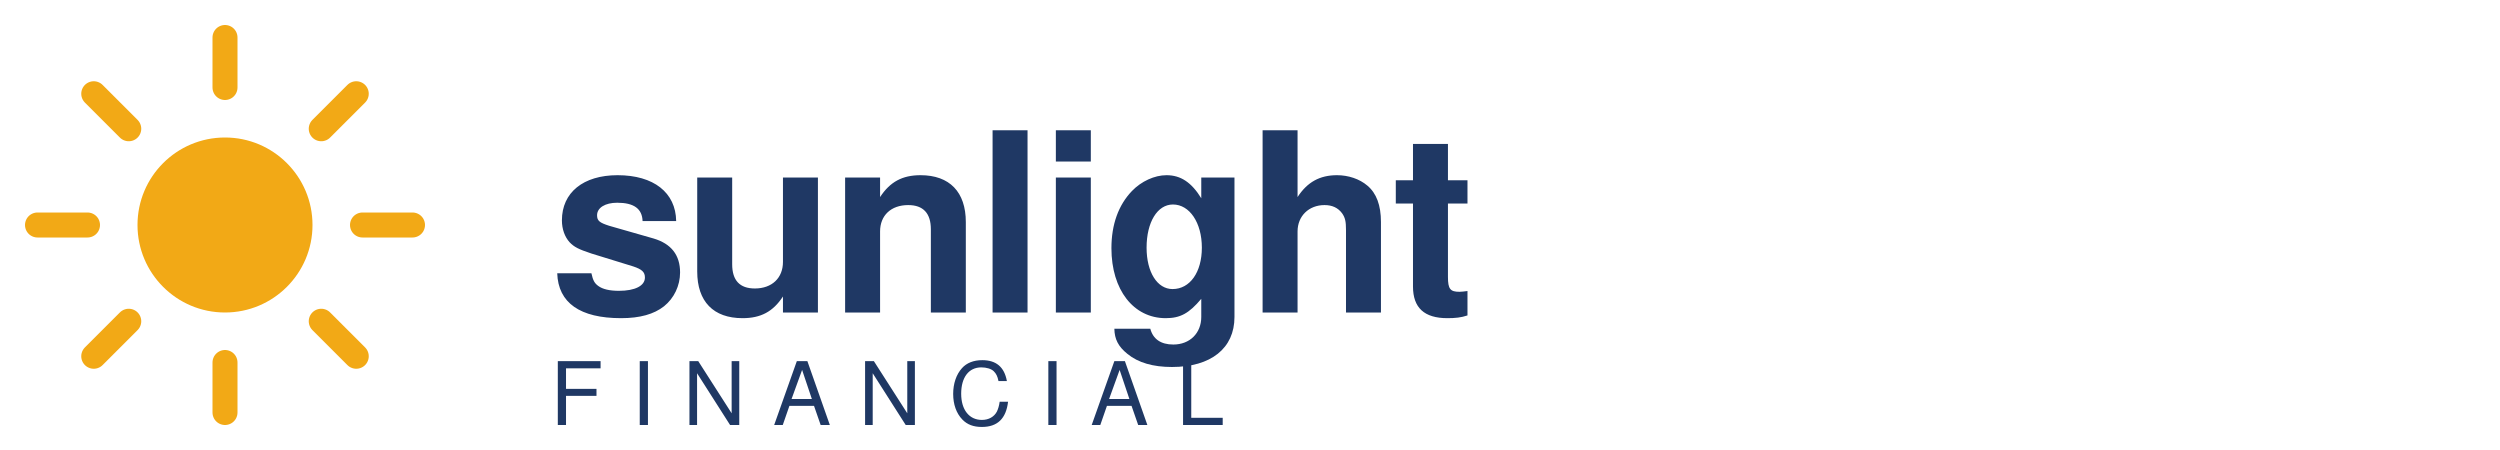
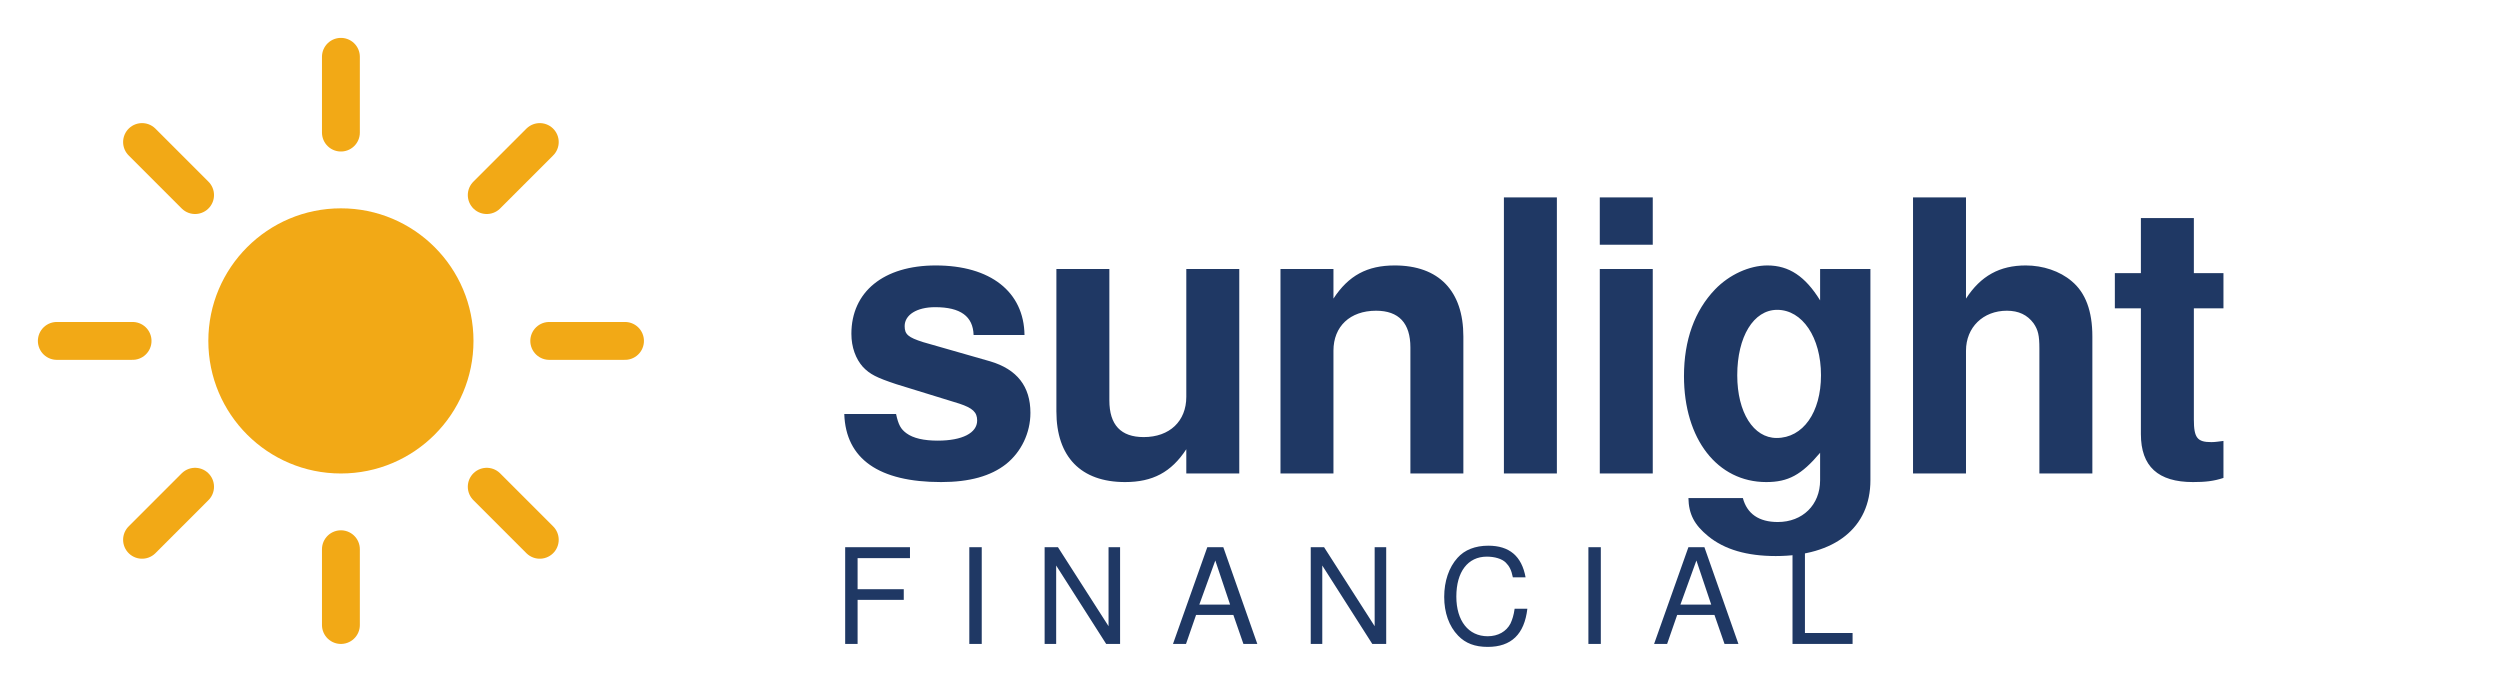
- <svg xmlns="http://www.w3.org/2000/svg" viewBox="0 0 200 36" width="200" height="36" role="img" aria-label="Sunlight Financial">
+ <svg xmlns="http://www.w3.org/2000/svg" viewBox="0 0 132 36" width="132" height="36" role="img" aria-label="Sunlight Financial">
  <g fill="#F2A916">
    <circle cx="18" cy="18" r="7" />
    <g stroke="#F2A916" stroke-width="2" stroke-linecap="round">
      <line x1="18" y1="3" x2="18" y2="7" />
      <line x1="18" y1="29" x2="18" y2="33" />
      <line x1="3" y1="18" x2="7" y2="18" />
      <line x1="29" y1="18" x2="33" y2="18" />
      <line x1="7.5" y1="7.5" x2="10.3" y2="10.3" />
      <line x1="25.7" y1="25.7" x2="28.5" y2="28.5" />
      <line x1="7.5" y1="28.5" x2="10.3" y2="25.7" />
      <line x1="25.7" y1="10.3" x2="28.5" y2="7.5" />
    </g>
  </g>
  <text x="44" y="25" font-family="Helvetica, Arial, sans-serif" font-size="20" font-weight="700" fill="#1F3864" letter-spacing="-0.5">sunlight</text>
  <text x="44" y="34" font-family="Helvetica, Arial, sans-serif" font-size="7" font-weight="500" fill="#1F3864" letter-spacing="2.2">FINANCIAL</text>
</svg>
